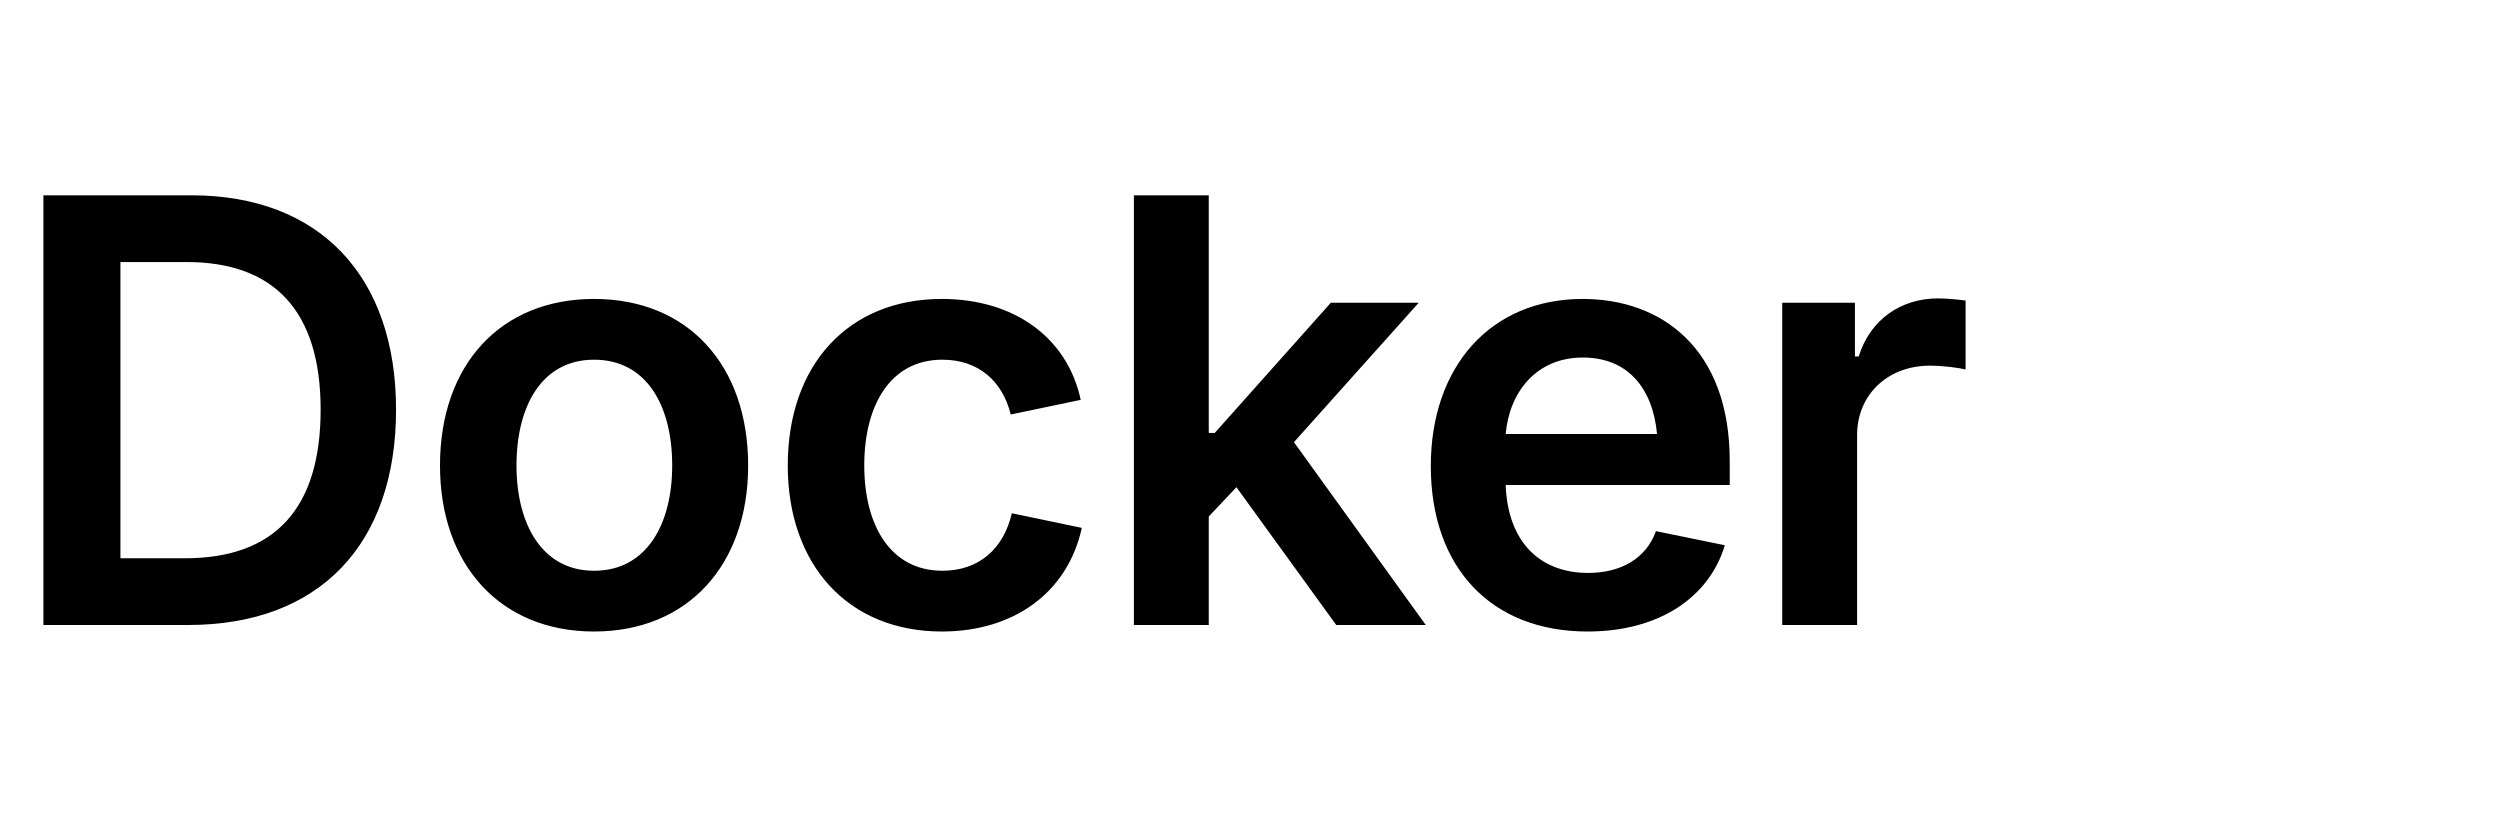
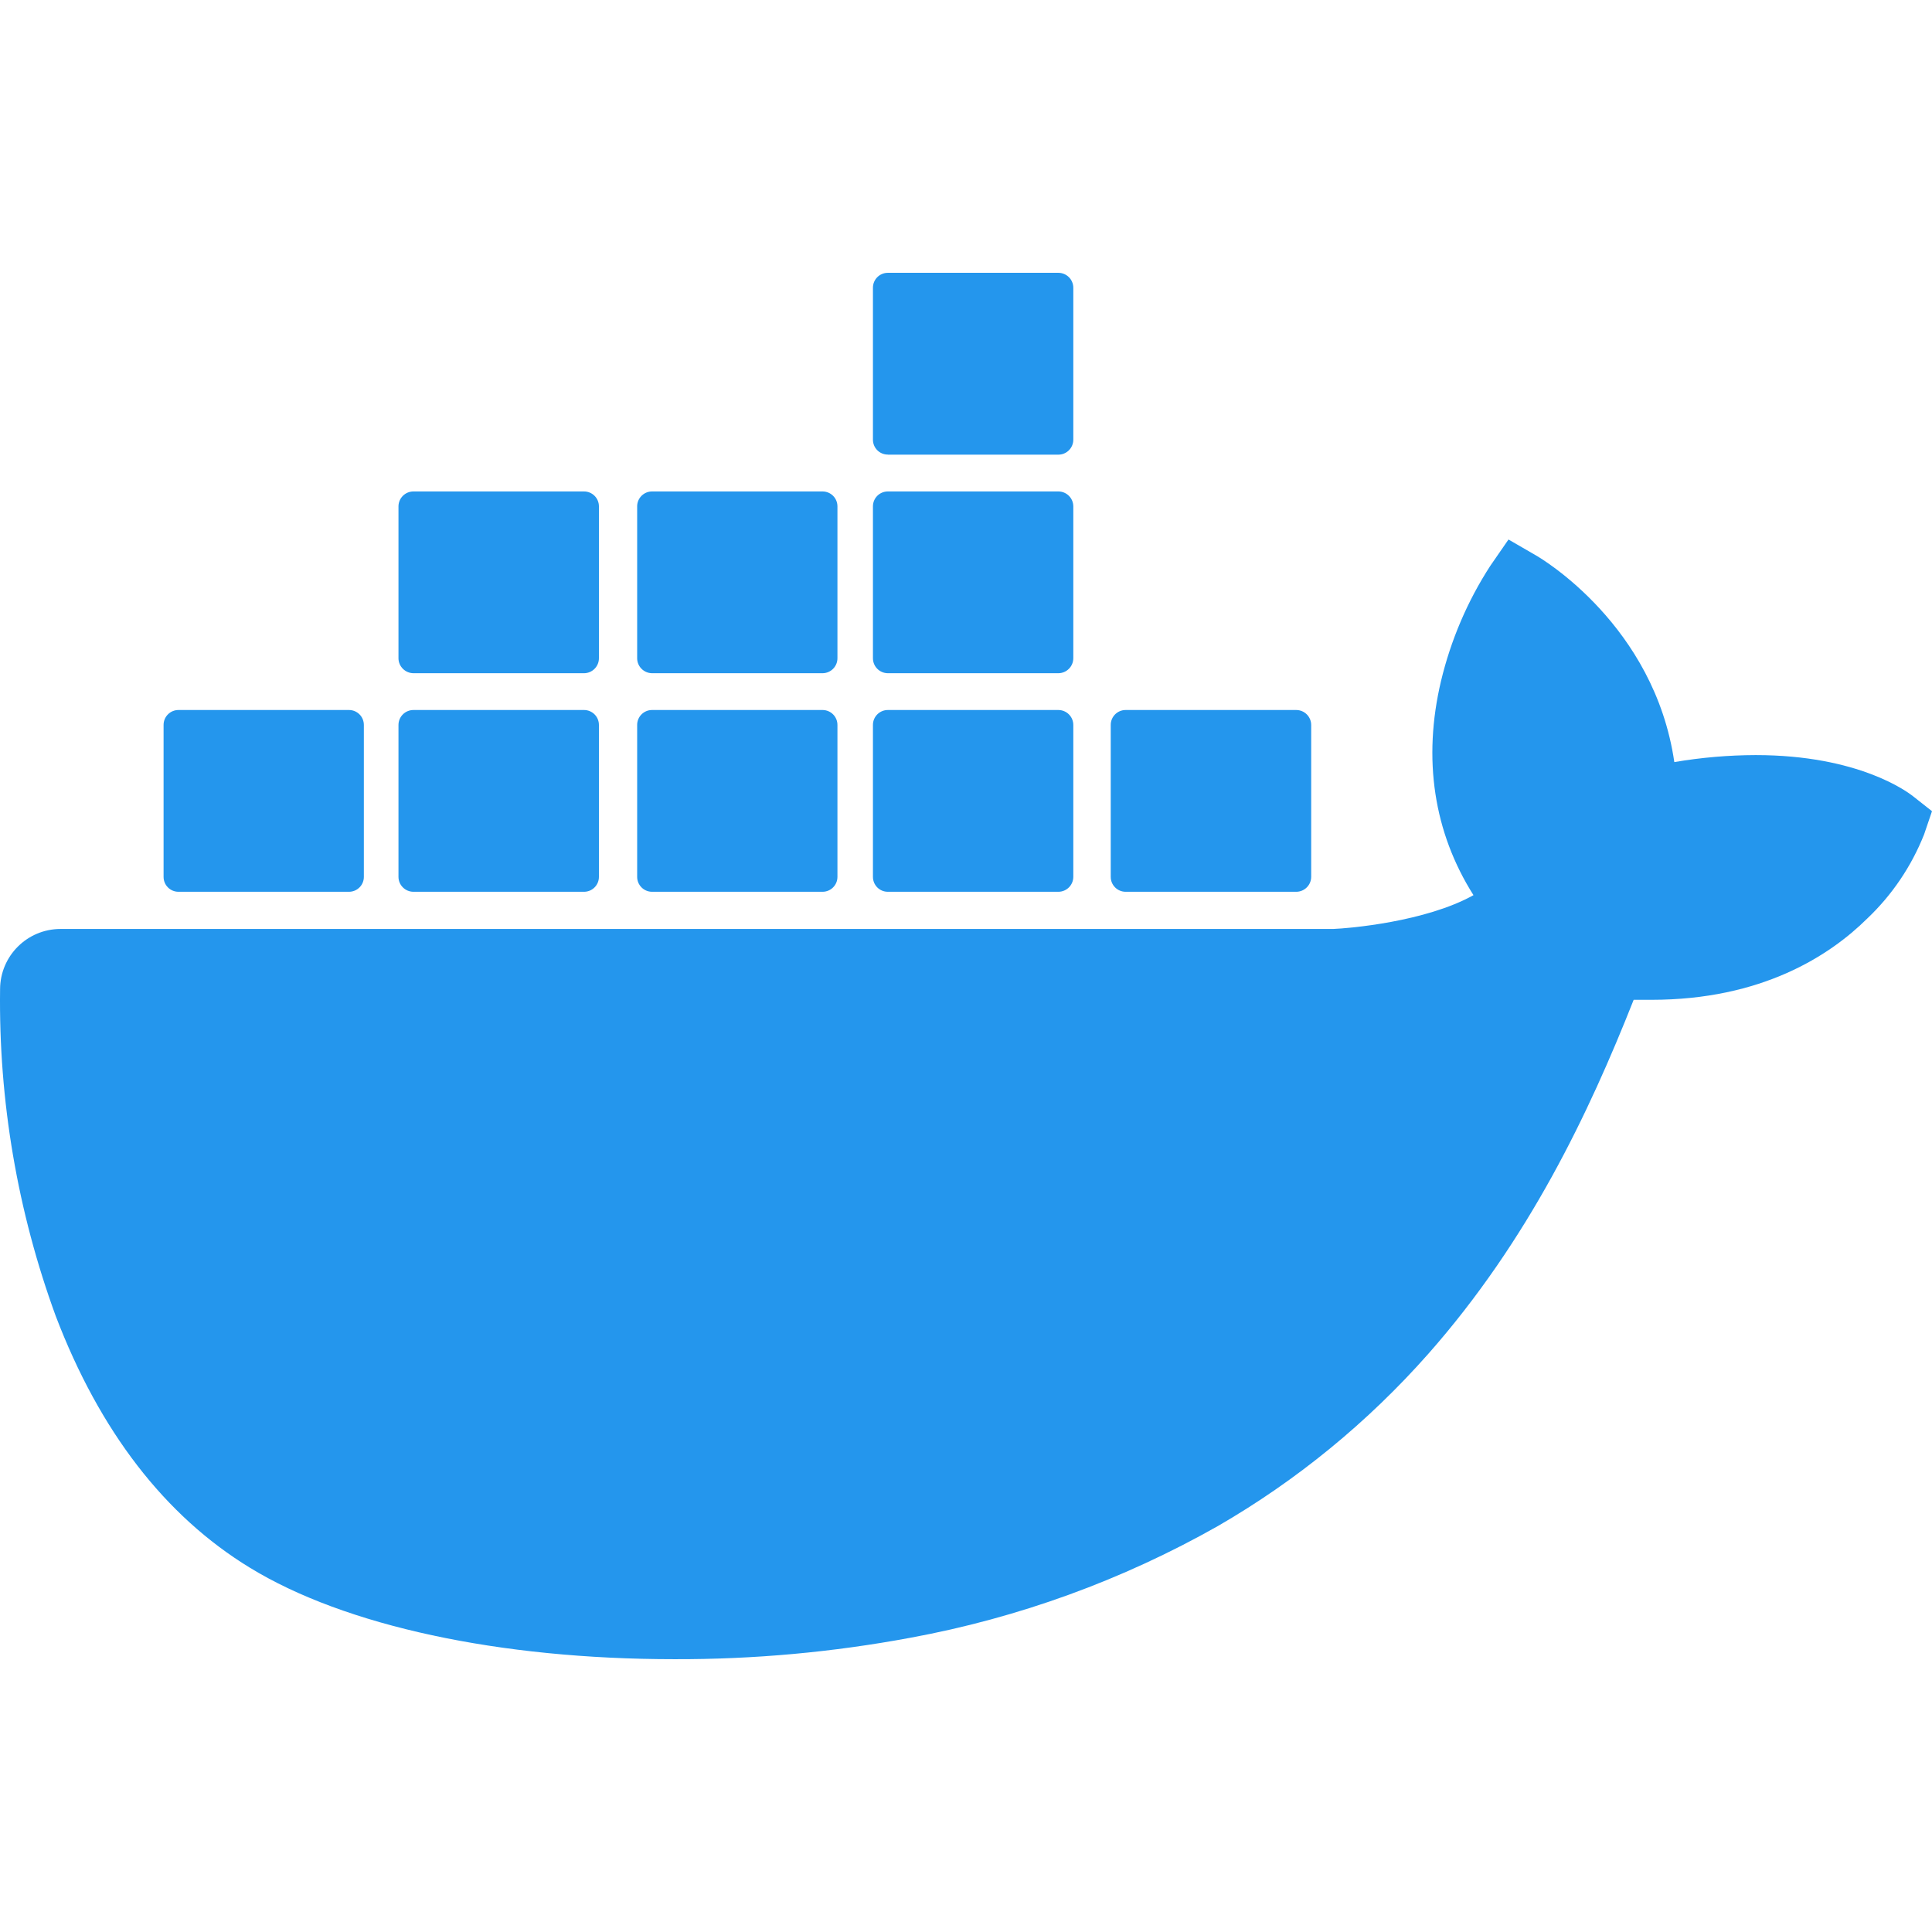
- <svg xmlns="http://www.w3.org/2000/svg" viewBox="0 0 72 24" role="img" aria-label="Docker">
-   <text x="0" y="18" fill="currentColor" font-family="Inter,Segoe UI,sans-serif" font-size="17" font-weight="600" letter-spacing="-.02em">Docker</text>
+ <svg xmlns="http://www.w3.org/2000/svg" viewBox="0 0 24 24" role="img" aria-label="Docker">
+   <path fill="#2496ED" d="M13.983 11.078h2.119a.186.186 0 00.186-.185V9.006a.186.186 0 00-.186-.186h-2.119a.185.185 0 00-.185.185v1.888c0 .102.083.185.185.185m-2.954-5.43h2.118a.186.186 0 00.186-.186V3.574a.186.186 0 00-.186-.185h-2.118a.185.185 0 00-.185.185v1.888c0 .102.082.185.185.185m0 2.716h2.118a.187.187 0 00.186-.186V6.29a.186.186 0 00-.186-.185h-2.118a.185.185 0 00-.185.185v1.887c0 .102.082.185.185.186m-2.93 0h2.12a.186.186 0 00.184-.186V6.29a.185.185 0 00-.185-.185H8.1a.185.185 0 00-.185.185v1.887c0 .102.083.185.185.186m-2.964 0h2.119a.186.186 0 00.185-.186V6.29a.185.185 0 00-.185-.185H5.136a.186.186 0 00-.186.185v1.887c0 .102.084.185.186.186m5.893 2.715h2.118a.186.186 0 00.186-.185V9.006a.186.186 0 00-.186-.186h-2.118a.185.185 0 00-.185.185v1.888c0 .102.082.185.185.185m-2.93 0h2.12a.185.185 0 00.184-.185V9.006a.185.185 0 00-.184-.186h-2.12a.185.185 0 00-.184.185v1.888c0 .102.083.185.185.185m-2.964 0h2.119a.185.185 0 00.185-.185V9.006a.185.185 0 00-.184-.186h-2.12a.186.186 0 00-.186.186v1.887c0 .102.084.185.186.185m-2.92 0h2.12a.185.185 0 00.184-.185V9.006a.185.185 0 00-.184-.186h-2.12a.185.185 0 00-.184.185v1.888c0 .102.082.185.185.185M23.763 9.89c-.065-.051-.672-.51-1.954-.51-.338.001-.676.03-1.01.087-.248-1.7-1.653-2.53-1.716-2.566l-.344-.199-.226.327c-.284.438-.49.922-.612 1.43-.23.97-.09 1.882.403 2.661-.595.332-1.55.413-1.744.42H.751a.751.751 0 00-.75.748 11.376 11.376 0 00.692 4.062c.545 1.428 1.355 2.48 2.41 3.124 1.18.723 3.1 1.137 5.275 1.137.983.003 1.963-.086 2.93-.266a12.248 12.248 0 003.823-1.389c.98-.567 1.86-1.288 2.61-2.136 1.252-1.418 1.998-2.997 2.553-4.4h.221c1.372 0 2.215-.549 2.68-1.009.309-.293.55-.65.707-1.046l.098-.288Z" />
</svg>
